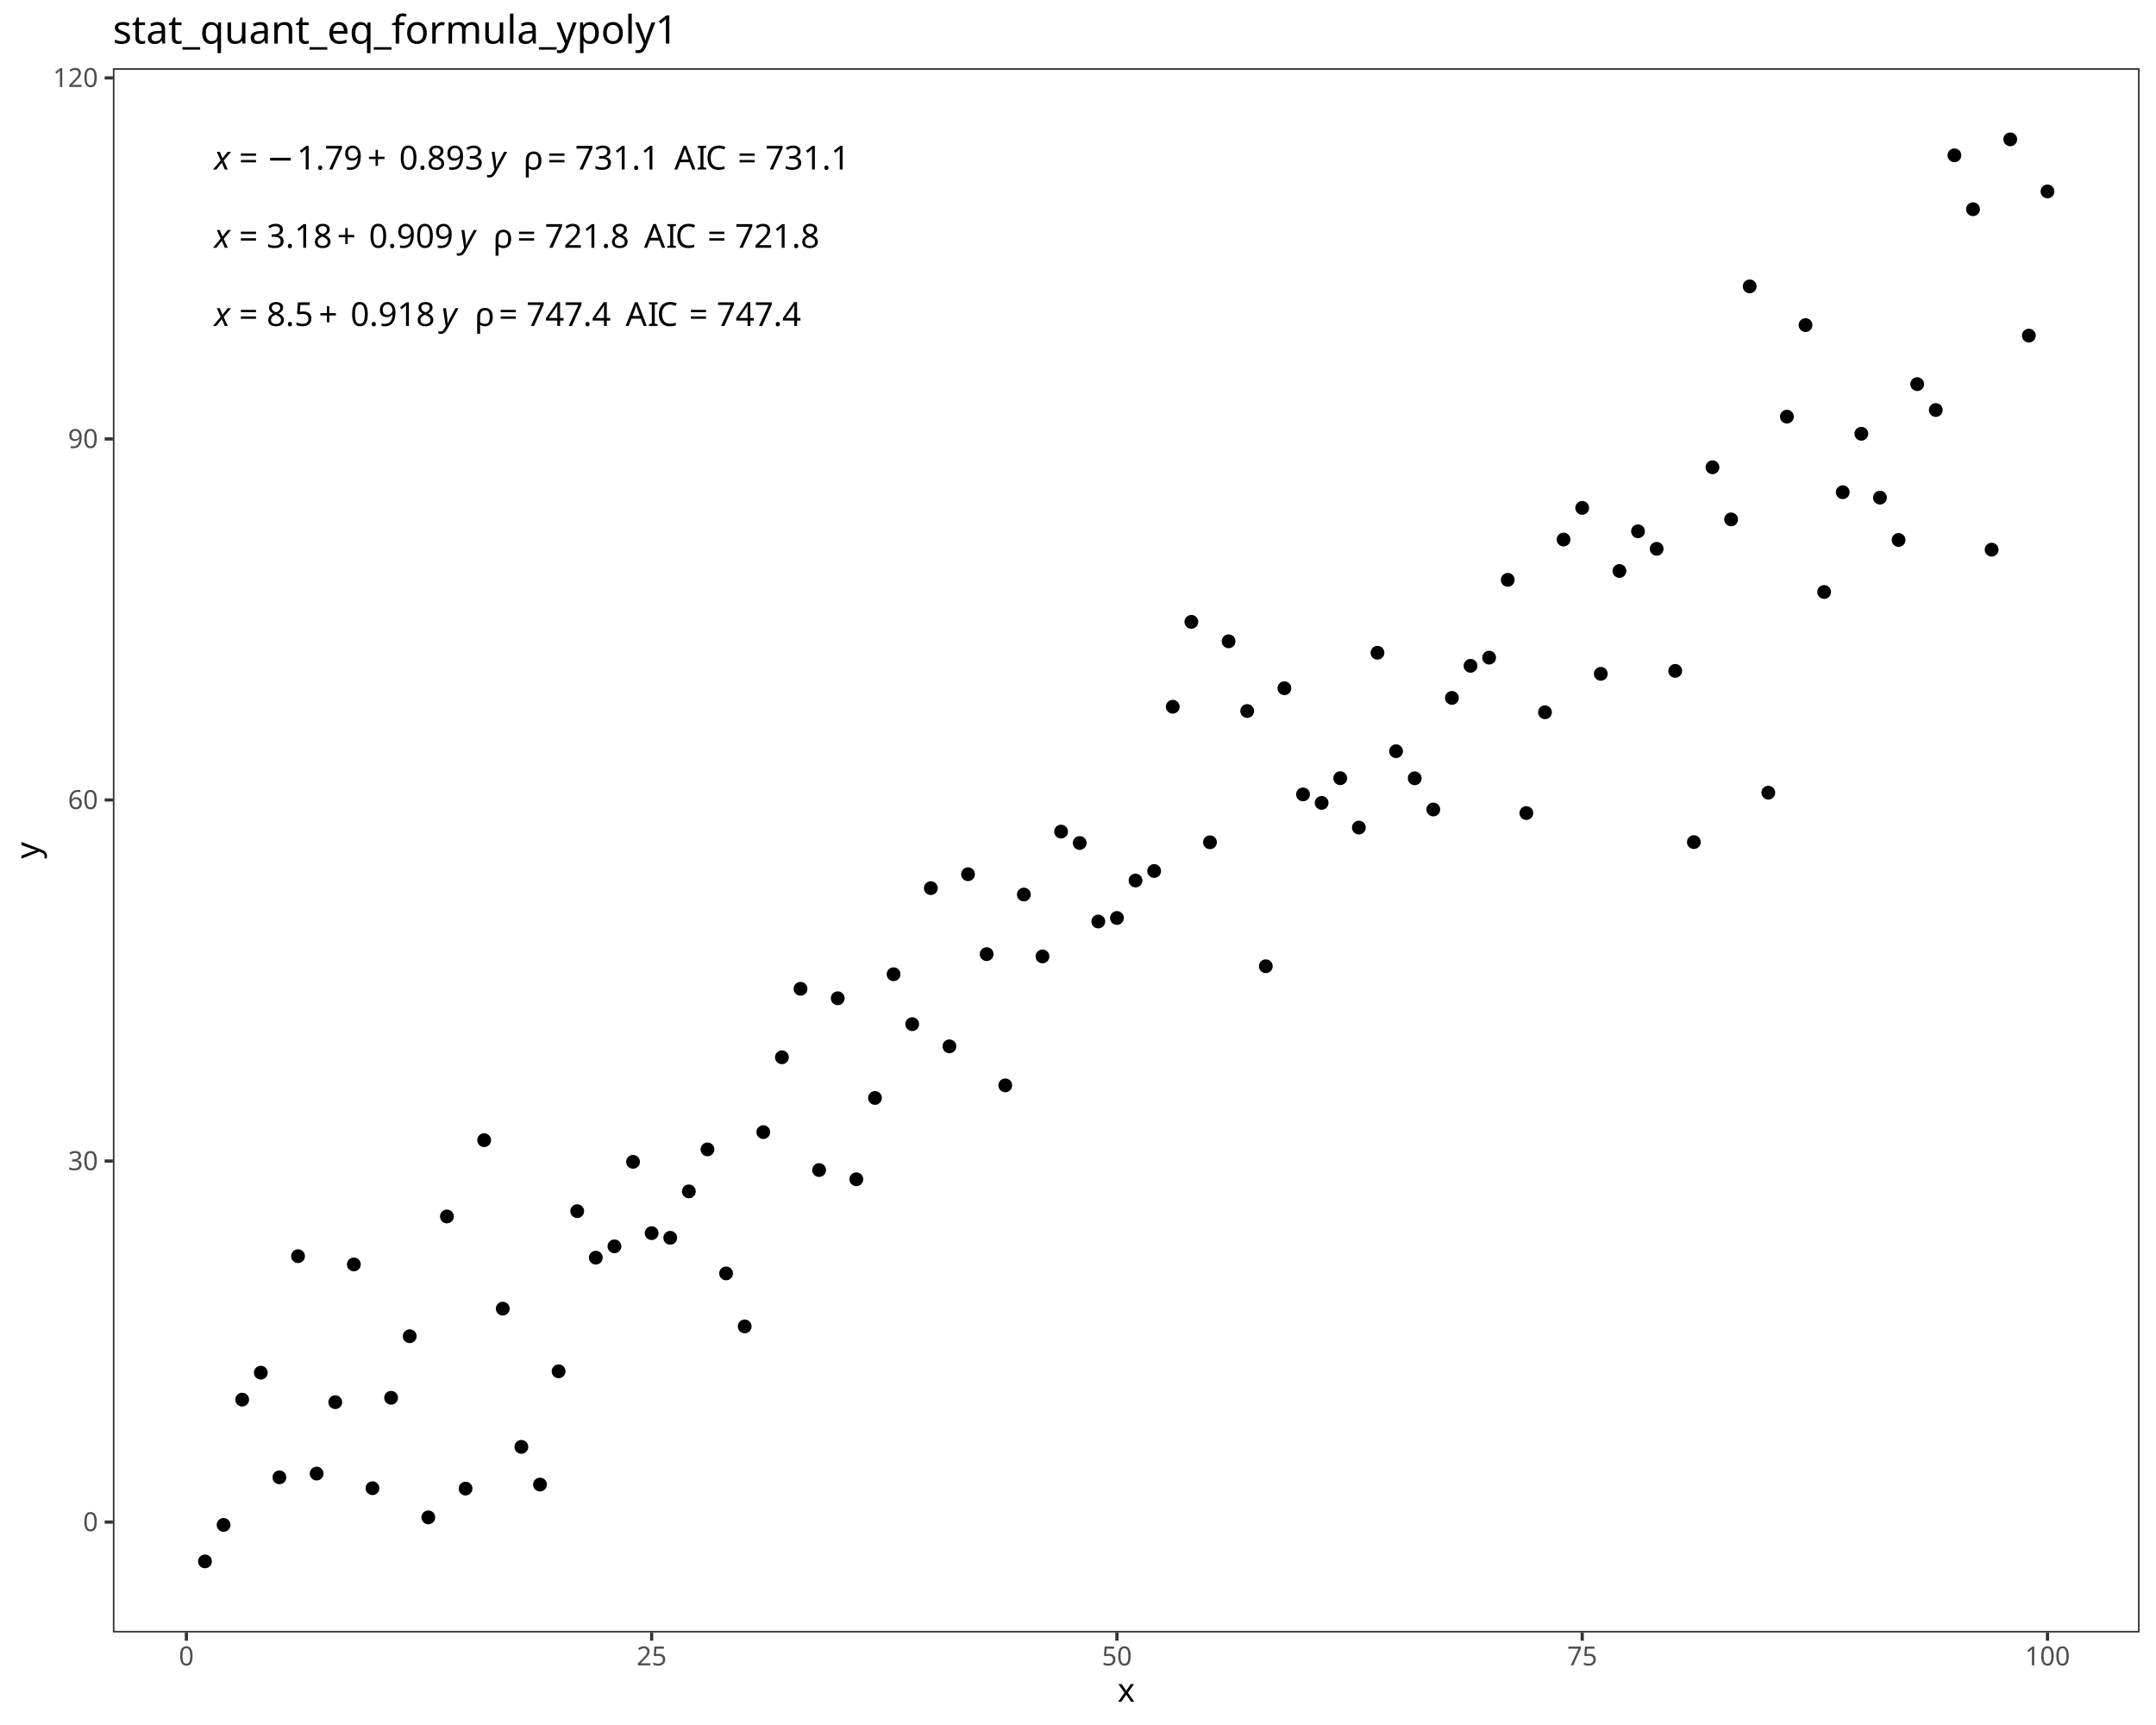
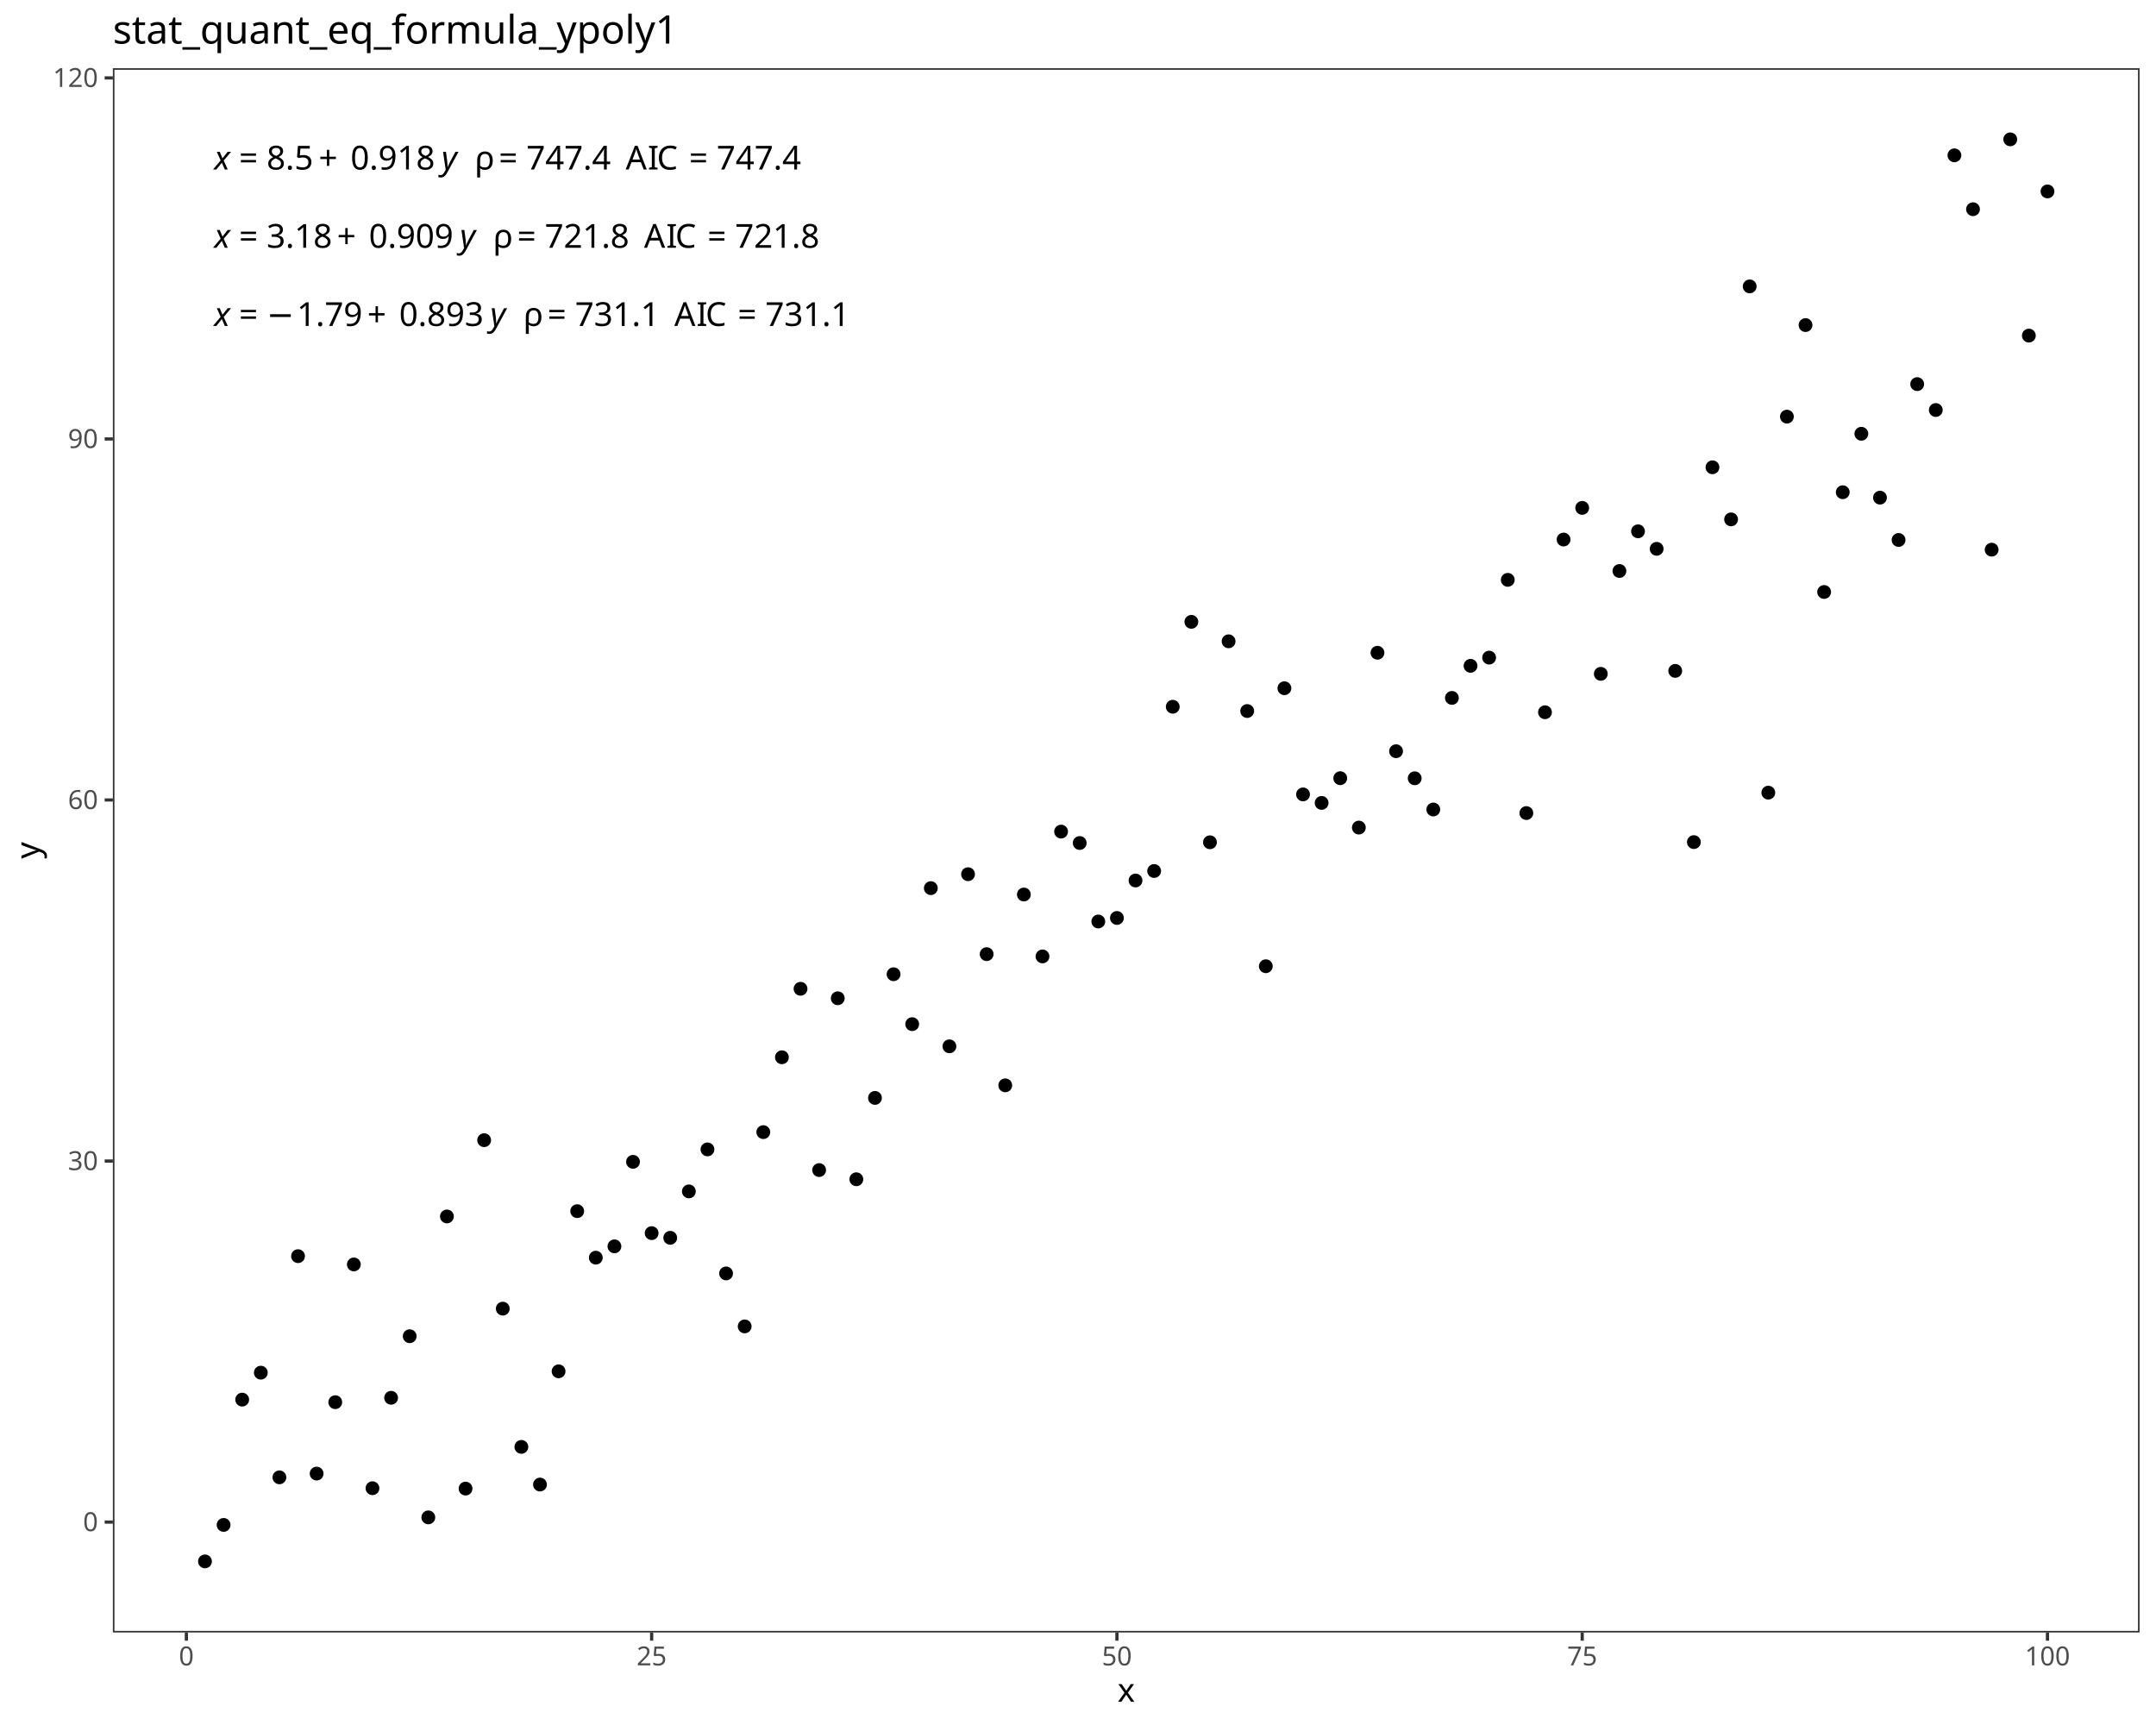
<svg xmlns="http://www.w3.org/2000/svg" class="svglite" data-engine-version="2.0" width="720.00pt" height="576.00pt" viewBox="0 0 720.00 576.00">
  <defs>
    <style type="text/css">
    .svglite line, .svglite polyline, .svglite polygon, .svglite path, .svglite rect, .svglite circle {
      fill: none;
      stroke: #000000;
      stroke-linecap: round;
      stroke-linejoin: round;
      stroke-miterlimit: 10.00;
    }
  </style>
  </defs>
  <rect width="100%" height="100%" style="stroke: none; fill: #FFFFFF;" />
  <defs>
    <clipPath id="cpMC4wMHw3MjAuMDB8MC4wMHw1NzYuMDA=">
      <rect x="0.00" y="0.00" width="720.00" height="576.00" />
    </clipPath>
  </defs>
  <g clip-path="url(#cpMC4wMHw3MjAuMDB8MC4wMHw1NzYuMDA=)">
    <rect x="0.00" y="0.00" width="720.00" height="576.00" style="stroke-width: 1.07; stroke: #FFFFFF; fill: #FFFFFF;" />
  </g>
  <defs>
    <clipPath id="cpMzcuNjl8NzE0LjUyfDIyLjc4fDU0NS4xMQ==">
      <rect x="37.69" y="22.78" width="676.83" height="522.33" />
    </clipPath>
  </defs>
  <g clip-path="url(#cpMzcuNjl8NzE0LjUyfDIyLjc4fDU0NS4xMQ==)">
    <rect x="37.69" y="22.78" width="676.83" height="522.33" style="stroke-width: 1.07; stroke: none; fill: #FFFFFF;" />
    <circle cx="68.45" cy="521.37" r="1.95" style="stroke-width: 0.71; fill: #000000;" />
    <circle cx="74.67" cy="509.19" r="1.95" style="stroke-width: 0.71; fill: #000000;" />
    <circle cx="80.88" cy="467.35" r="1.95" style="stroke-width: 0.71; fill: #000000;" />
    <circle cx="87.10" cy="458.35" r="1.95" style="stroke-width: 0.71; fill: #000000;" />
    <circle cx="93.31" cy="493.30" r="1.95" style="stroke-width: 0.71; fill: #000000;" />
    <circle cx="99.53" cy="419.45" r="1.95" style="stroke-width: 0.71; fill: #000000;" />
    <circle cx="105.74" cy="492.05" r="1.95" style="stroke-width: 0.71; fill: #000000;" />
    <circle cx="111.96" cy="468.21" r="1.95" style="stroke-width: 0.71; fill: #000000;" />
    <circle cx="118.17" cy="422.21" r="1.95" style="stroke-width: 0.71; fill: #000000;" />
    <circle cx="124.39" cy="496.93" r="1.95" style="stroke-width: 0.71; fill: #000000;" />
    <circle cx="130.61" cy="466.74" r="1.95" style="stroke-width: 0.71; fill: #000000;" />
    <circle cx="136.82" cy="446.18" r="1.95" style="stroke-width: 0.71; fill: #000000;" />
    <circle cx="143.04" cy="506.67" r="1.95" style="stroke-width: 0.71; fill: #000000;" />
    <circle cx="149.25" cy="406.19" r="1.95" style="stroke-width: 0.71; fill: #000000;" />
    <circle cx="155.47" cy="497.06" r="1.95" style="stroke-width: 0.71; fill: #000000;" />
    <circle cx="161.68" cy="380.72" r="1.95" style="stroke-width: 0.71; fill: #000000;" />
    <circle cx="167.90" cy="436.97" r="1.95" style="stroke-width: 0.71; fill: #000000;" />
    <circle cx="174.11" cy="483.13" r="1.95" style="stroke-width: 0.71; fill: #000000;" />
    <circle cx="180.33" cy="495.71" r="1.95" style="stroke-width: 0.71; fill: #000000;" />
    <circle cx="186.54" cy="457.90" r="1.95" style="stroke-width: 0.71; fill: #000000;" />
    <circle cx="192.76" cy="404.42" r="1.95" style="stroke-width: 0.71; fill: #000000;" />
    <circle cx="198.97" cy="419.95" r="1.95" style="stroke-width: 0.71; fill: #000000;" />
    <circle cx="205.19" cy="416.17" r="1.95" style="stroke-width: 0.71; fill: #000000;" />
    <circle cx="211.40" cy="387.95" r="1.95" style="stroke-width: 0.71; fill: #000000;" />
    <circle cx="217.62" cy="411.76" r="1.95" style="stroke-width: 0.71; fill: #000000;" />
    <circle cx="223.83" cy="413.32" r="1.95" style="stroke-width: 0.71; fill: #000000;" />
    <circle cx="230.05" cy="397.82" r="1.95" style="stroke-width: 0.71; fill: #000000;" />
    <circle cx="236.26" cy="383.80" r="1.95" style="stroke-width: 0.71; fill: #000000;" />
    <circle cx="242.48" cy="425.21" r="1.95" style="stroke-width: 0.71; fill: #000000;" />
    <circle cx="248.69" cy="442.90" r="1.95" style="stroke-width: 0.71; fill: #000000;" />
    <circle cx="254.91" cy="378.03" r="1.95" style="stroke-width: 0.71; fill: #000000;" />
    <circle cx="261.12" cy="353.04" r="1.95" style="stroke-width: 0.71; fill: #000000;" />
    <circle cx="267.34" cy="330.17" r="1.95" style="stroke-width: 0.71; fill: #000000;" />
    <circle cx="273.55" cy="390.70" r="1.95" style="stroke-width: 0.71; fill: #000000;" />
    <circle cx="279.77" cy="333.33" r="1.95" style="stroke-width: 0.71; fill: #000000;" />
    <circle cx="285.98" cy="393.77" r="1.95" style="stroke-width: 0.71; fill: #000000;" />
    <circle cx="292.20" cy="366.61" r="1.95" style="stroke-width: 0.71; fill: #000000;" />
    <circle cx="298.41" cy="325.31" r="1.95" style="stroke-width: 0.71; fill: #000000;" />
    <circle cx="304.63" cy="341.98" r="1.95" style="stroke-width: 0.71; fill: #000000;" />
    <circle cx="310.85" cy="296.56" r="1.95" style="stroke-width: 0.71; fill: #000000;" />
    <circle cx="317.06" cy="349.38" r="1.95" style="stroke-width: 0.71; fill: #000000;" />
    <circle cx="323.28" cy="291.91" r="1.95" style="stroke-width: 0.71; fill: #000000;" />
    <circle cx="329.49" cy="318.60" r="1.95" style="stroke-width: 0.71; fill: #000000;" />
    <circle cx="335.71" cy="362.41" r="1.95" style="stroke-width: 0.71; fill: #000000;" />
    <circle cx="341.92" cy="298.69" r="1.95" style="stroke-width: 0.71; fill: #000000;" />
    <circle cx="348.14" cy="319.36" r="1.95" style="stroke-width: 0.71; fill: #000000;" />
    <circle cx="354.35" cy="277.68" r="1.95" style="stroke-width: 0.71; fill: #000000;" />
    <circle cx="360.57" cy="281.49" r="1.95" style="stroke-width: 0.71; fill: #000000;" />
    <circle cx="366.78" cy="307.70" r="1.95" style="stroke-width: 0.71; fill: #000000;" />
    <circle cx="373.00" cy="306.52" r="1.95" style="stroke-width: 0.71; fill: #000000;" />
    <circle cx="379.21" cy="294.01" r="1.95" style="stroke-width: 0.71; fill: #000000;" />
    <circle cx="385.43" cy="290.84" r="1.95" style="stroke-width: 0.71; fill: #000000;" />
    <circle cx="391.64" cy="235.99" r="1.95" style="stroke-width: 0.71; fill: #000000;" />
    <circle cx="397.86" cy="207.64" r="1.95" style="stroke-width: 0.71; fill: #000000;" />
    <circle cx="404.07" cy="281.25" r="1.95" style="stroke-width: 0.71; fill: #000000;" />
    <circle cx="410.29" cy="214.14" r="1.95" style="stroke-width: 0.71; fill: #000000;" />
    <circle cx="416.50" cy="237.42" r="1.95" style="stroke-width: 0.71; fill: #000000;" />
    <circle cx="422.72" cy="322.64" r="1.95" style="stroke-width: 0.71; fill: #000000;" />
    <circle cx="428.93" cy="229.81" r="1.95" style="stroke-width: 0.71; fill: #000000;" />
    <circle cx="435.15" cy="265.26" r="1.95" style="stroke-width: 0.71; fill: #000000;" />
    <circle cx="441.36" cy="268.10" r="1.95" style="stroke-width: 0.71; fill: #000000;" />
    <circle cx="447.58" cy="259.85" r="1.95" style="stroke-width: 0.71; fill: #000000;" />
    <circle cx="453.79" cy="276.34" r="1.95" style="stroke-width: 0.71; fill: #000000;" />
    <circle cx="460.01" cy="217.96" r="1.95" style="stroke-width: 0.71; fill: #000000;" />
    <circle cx="466.22" cy="250.84" r="1.95" style="stroke-width: 0.71; fill: #000000;" />
    <circle cx="472.44" cy="259.88" r="1.95" style="stroke-width: 0.71; fill: #000000;" />
    <circle cx="478.65" cy="270.30" r="1.95" style="stroke-width: 0.71; fill: #000000;" />
    <circle cx="484.87" cy="233.04" r="1.95" style="stroke-width: 0.71; fill: #000000;" />
    <circle cx="491.09" cy="222.33" r="1.95" style="stroke-width: 0.71; fill: #000000;" />
    <circle cx="497.30" cy="219.59" r="1.95" style="stroke-width: 0.71; fill: #000000;" />
    <circle cx="503.52" cy="193.62" r="1.95" style="stroke-width: 0.71; fill: #000000;" />
    <circle cx="509.73" cy="271.49" r="1.95" style="stroke-width: 0.71; fill: #000000;" />
    <circle cx="515.95" cy="237.83" r="1.95" style="stroke-width: 0.71; fill: #000000;" />
    <circle cx="522.16" cy="180.16" r="1.95" style="stroke-width: 0.71; fill: #000000;" />
    <circle cx="528.38" cy="169.59" r="1.95" style="stroke-width: 0.71; fill: #000000;" />
    <circle cx="534.59" cy="225.00" r="1.95" style="stroke-width: 0.71; fill: #000000;" />
    <circle cx="540.81" cy="190.66" r="1.95" style="stroke-width: 0.71; fill: #000000;" />
    <circle cx="547.02" cy="177.41" r="1.95" style="stroke-width: 0.71; fill: #000000;" />
    <circle cx="553.24" cy="183.26" r="1.95" style="stroke-width: 0.71; fill: #000000;" />
    <circle cx="559.45" cy="224.02" r="1.95" style="stroke-width: 0.71; fill: #000000;" />
    <circle cx="565.67" cy="281.19" r="1.95" style="stroke-width: 0.71; fill: #000000;" />
    <circle cx="571.88" cy="156.03" r="1.95" style="stroke-width: 0.71; fill: #000000;" />
    <circle cx="578.10" cy="173.43" r="1.95" style="stroke-width: 0.71; fill: #000000;" />
    <circle cx="584.31" cy="95.63" r="1.95" style="stroke-width: 0.71; fill: #000000;" />
    <circle cx="590.53" cy="264.68" r="1.95" style="stroke-width: 0.71; fill: #000000;" />
    <circle cx="596.74" cy="139.12" r="1.95" style="stroke-width: 0.71; fill: #000000;" />
    <circle cx="602.96" cy="108.55" r="1.95" style="stroke-width: 0.71; fill: #000000;" />
    <circle cx="609.17" cy="197.67" r="1.95" style="stroke-width: 0.71; fill: #000000;" />
    <circle cx="615.39" cy="164.36" r="1.95" style="stroke-width: 0.71; fill: #000000;" />
    <circle cx="621.60" cy="144.84" r="1.95" style="stroke-width: 0.71; fill: #000000;" />
    <circle cx="627.82" cy="166.17" r="1.95" style="stroke-width: 0.71; fill: #000000;" />
    <circle cx="634.03" cy="180.30" r="1.95" style="stroke-width: 0.71; fill: #000000;" />
    <circle cx="640.25" cy="128.26" r="1.95" style="stroke-width: 0.71; fill: #000000;" />
    <circle cx="646.46" cy="136.91" r="1.95" style="stroke-width: 0.71; fill: #000000;" />
    <circle cx="652.68" cy="51.87" r="1.95" style="stroke-width: 0.71; fill: #000000;" />
    <circle cx="658.89" cy="69.86" r="1.95" style="stroke-width: 0.71; fill: #000000;" />
    <circle cx="665.11" cy="183.54" r="1.95" style="stroke-width: 0.71; fill: #000000;" />
    <circle cx="671.33" cy="46.53" r="1.95" style="stroke-width: 0.71; fill: #000000;" />
    <circle cx="677.54" cy="112.06" r="1.95" style="stroke-width: 0.71; fill: #000000;" />
    <circle cx="683.76" cy="63.92" r="1.95" style="stroke-width: 0.71; fill: #000000;" />
-     <text x="71.53" y="56.61" style="font-size: 11.04px; font-style: italic; font-family: sans;" textLength="5.52px" lengthAdjust="spacingAndGlyphs">x</text>
-     <text x="77.05" y="56.61" style="font-size: 11.04px; font-family: sans;" textLength="2.76px" lengthAdjust="spacingAndGlyphs"> </text>
-     <text x="79.82" y="56.61" style="font-size: 11.04px; font-family: sans;" textLength="6.45px" lengthAdjust="spacingAndGlyphs">=</text>
-     <text x="86.27" y="56.61" style="font-size: 11.04px; font-family: sans;" textLength="2.76px" lengthAdjust="spacingAndGlyphs"> </text>
-     <text x="89.03" y="56.61" style="font-size: 11.04px; font-family: sans;" textLength="8.58px" lengthAdjust="spacingAndGlyphs">−</text>
-     <text x="99.14" y="56.61" style="font-size: 11.04px; font-family: sans;" textLength="21.49px" lengthAdjust="spacingAndGlyphs">1.79</text>
-     <text x="122.67" y="56.61" style="font-size: 11.04px; font-family: sans;" textLength="8.57px" lengthAdjust="spacingAndGlyphs">+</text>
-     <text x="133.29" y="56.61" style="font-size: 11.04px; font-family: sans;" textLength="27.63px" lengthAdjust="spacingAndGlyphs">0.893</text>
-     <text x="160.92" y="56.61" style="font-size: 11.04px; font-family: sans;" textLength="2.76px" lengthAdjust="spacingAndGlyphs"> </text>
-     <text x="163.68" y="56.61" style="font-size: 11.04px; font-style: italic; font-family: sans;" textLength="5.52px" lengthAdjust="spacingAndGlyphs">y</text>
-     <text x="169.20" y="56.61" style="font-size: 11.04px; font-family: sans;" textLength="2.76px" lengthAdjust="spacingAndGlyphs"> </text>
-     <text x="171.97" y="56.61" style="font-size: 11.04px; font-family: sans;" textLength="2.76px" lengthAdjust="spacingAndGlyphs"> </text>
-     <text x="174.73" y="56.61" style="font-size: 11.04px; font-family: sans;" textLength="5.33px" lengthAdjust="spacingAndGlyphs">ρ</text>
-     <text x="180.06" y="56.61" style="font-size: 11.04px; font-family: sans;" textLength="2.76px" lengthAdjust="spacingAndGlyphs"> </text>
-     <text x="182.82" y="56.61" style="font-size: 11.04px; font-family: sans;" textLength="6.45px" lengthAdjust="spacingAndGlyphs">=</text>
-     <text x="189.27" y="56.61" style="font-size: 11.04px; font-family: sans;" textLength="2.76px" lengthAdjust="spacingAndGlyphs"> </text>
-     <text x="192.04" y="56.61" style="font-size: 11.04px; font-family: sans;" textLength="27.63px" lengthAdjust="spacingAndGlyphs">731.1</text>
-     <text x="219.66" y="56.61" style="font-size: 11.04px; font-family: sans;" textLength="2.76px" lengthAdjust="spacingAndGlyphs"> </text>
-     <text x="222.43" y="56.61" style="font-size: 11.04px; font-family: sans;" textLength="2.76px" lengthAdjust="spacingAndGlyphs"> </text>
-     <text x="225.19" y="56.61" style="font-size: 11.04px; font-family: sans;" textLength="7.37px" lengthAdjust="spacingAndGlyphs">A</text>
-     <text x="232.55" y="56.61" style="font-size: 11.04px; font-family: sans;" textLength="3.07px" lengthAdjust="spacingAndGlyphs">I</text>
-     <text x="235.62" y="56.61" style="font-size: 11.04px; font-family: sans;" textLength="7.98px" lengthAdjust="spacingAndGlyphs">C</text>
-     <text x="243.60" y="56.61" style="font-size: 11.04px; font-family: sans;" textLength="2.76px" lengthAdjust="spacingAndGlyphs"> </text>
-     <text x="246.36" y="56.61" style="font-size: 11.04px; font-family: sans;" textLength="6.45px" lengthAdjust="spacingAndGlyphs">=</text>
-     <text x="252.81" y="56.61" style="font-size: 11.04px; font-family: sans;" textLength="2.76px" lengthAdjust="spacingAndGlyphs"> </text>
-     <text x="255.57" y="56.61" style="font-size: 11.04px; font-family: sans;" textLength="27.63px" lengthAdjust="spacingAndGlyphs">731.1</text>
+     <text x="71.53" y="108.84" style="font-size: 11.04px; font-style: italic; font-family: sans;" textLength="5.52px" lengthAdjust="spacingAndGlyphs">x</text>
+     <text x="77.05" y="108.84" style="font-size: 11.04px; font-family: sans;" textLength="2.76px" lengthAdjust="spacingAndGlyphs"> </text>
+     <text x="79.82" y="108.84" style="font-size: 11.04px; font-family: sans;" textLength="6.45px" lengthAdjust="spacingAndGlyphs">=</text>
+     <text x="86.27" y="108.84" style="font-size: 11.04px; font-family: sans;" textLength="2.76px" lengthAdjust="spacingAndGlyphs"> </text>
+     <text x="89.03" y="108.84" style="font-size: 11.04px; font-family: sans;" textLength="8.58px" lengthAdjust="spacingAndGlyphs">−</text>
+     <text x="99.14" y="108.84" style="font-size: 11.04px; font-family: sans;" textLength="21.49px" lengthAdjust="spacingAndGlyphs">1.79</text>
+     <text x="122.67" y="108.84" style="font-size: 11.04px; font-family: sans;" textLength="8.57px" lengthAdjust="spacingAndGlyphs">+</text>
+     <text x="133.29" y="108.84" style="font-size: 11.04px; font-family: sans;" textLength="27.63px" lengthAdjust="spacingAndGlyphs">0.893</text>
+     <text x="160.92" y="108.84" style="font-size: 11.04px; font-family: sans;" textLength="2.76px" lengthAdjust="spacingAndGlyphs"> </text>
+     <text x="163.68" y="108.84" style="font-size: 11.04px; font-style: italic; font-family: sans;" textLength="5.52px" lengthAdjust="spacingAndGlyphs">y</text>
+     <text x="169.20" y="108.84" style="font-size: 11.04px; font-family: sans;" textLength="2.76px" lengthAdjust="spacingAndGlyphs"> </text>
+     <text x="171.97" y="108.84" style="font-size: 11.04px; font-family: sans;" textLength="2.76px" lengthAdjust="spacingAndGlyphs"> </text>
+     <text x="174.73" y="108.84" style="font-size: 11.04px; font-family: sans;" textLength="5.33px" lengthAdjust="spacingAndGlyphs">ρ</text>
+     <text x="180.06" y="108.84" style="font-size: 11.04px; font-family: sans;" textLength="2.76px" lengthAdjust="spacingAndGlyphs"> </text>
+     <text x="182.82" y="108.84" style="font-size: 11.04px; font-family: sans;" textLength="6.45px" lengthAdjust="spacingAndGlyphs">=</text>
+     <text x="189.27" y="108.84" style="font-size: 11.04px; font-family: sans;" textLength="2.76px" lengthAdjust="spacingAndGlyphs"> </text>
+     <text x="192.04" y="108.84" style="font-size: 11.04px; font-family: sans;" textLength="27.63px" lengthAdjust="spacingAndGlyphs">731.1</text>
+     <text x="219.66" y="108.84" style="font-size: 11.04px; font-family: sans;" textLength="2.76px" lengthAdjust="spacingAndGlyphs"> </text>
+     <text x="222.43" y="108.84" style="font-size: 11.04px; font-family: sans;" textLength="2.76px" lengthAdjust="spacingAndGlyphs"> </text>
+     <text x="225.19" y="108.84" style="font-size: 11.04px; font-family: sans;" textLength="7.37px" lengthAdjust="spacingAndGlyphs">A</text>
+     <text x="232.55" y="108.84" style="font-size: 11.04px; font-family: sans;" textLength="3.07px" lengthAdjust="spacingAndGlyphs">I</text>
+     <text x="235.62" y="108.84" style="font-size: 11.04px; font-family: sans;" textLength="7.98px" lengthAdjust="spacingAndGlyphs">C</text>
+     <text x="243.60" y="108.84" style="font-size: 11.04px; font-family: sans;" textLength="2.76px" lengthAdjust="spacingAndGlyphs"> </text>
+     <text x="246.36" y="108.84" style="font-size: 11.04px; font-family: sans;" textLength="6.45px" lengthAdjust="spacingAndGlyphs">=</text>
+     <text x="252.81" y="108.84" style="font-size: 11.04px; font-family: sans;" textLength="2.76px" lengthAdjust="spacingAndGlyphs"> </text>
+     <text x="255.57" y="108.84" style="font-size: 11.04px; font-family: sans;" textLength="27.63px" lengthAdjust="spacingAndGlyphs">731.1</text>
    <text x="71.53" y="82.73" style="font-size: 11.04px; font-style: italic; font-family: sans;" textLength="5.52px" lengthAdjust="spacingAndGlyphs">x</text>
    <text x="77.05" y="82.73" style="font-size: 11.04px; font-family: sans;" textLength="2.76px" lengthAdjust="spacingAndGlyphs"> </text>
    <text x="79.82" y="82.73" style="font-size: 11.04px; font-family: sans;" textLength="6.45px" lengthAdjust="spacingAndGlyphs">=</text>
    <text x="86.27" y="82.73" style="font-size: 11.04px; font-family: sans;" textLength="2.76px" lengthAdjust="spacingAndGlyphs"> </text>
    <text x="89.03" y="82.73" style="font-size: 11.04px; font-family: sans;" textLength="21.49px" lengthAdjust="spacingAndGlyphs">3.18</text>
    <text x="112.56" y="82.73" style="font-size: 11.04px; font-family: sans;" textLength="8.57px" lengthAdjust="spacingAndGlyphs">+</text>
    <text x="123.18" y="82.73" style="font-size: 11.04px; font-family: sans;" textLength="27.63px" lengthAdjust="spacingAndGlyphs">0.909</text>
    <text x="150.81" y="82.73" style="font-size: 11.04px; font-family: sans;" textLength="2.76px" lengthAdjust="spacingAndGlyphs"> </text>
    <text x="153.57" y="82.73" style="font-size: 11.04px; font-style: italic; font-family: sans;" textLength="5.52px" lengthAdjust="spacingAndGlyphs">y</text>
    <text x="159.09" y="82.73" style="font-size: 11.04px; font-family: sans;" textLength="2.76px" lengthAdjust="spacingAndGlyphs"> </text>
    <text x="161.85" y="82.73" style="font-size: 11.04px; font-family: sans;" textLength="2.76px" lengthAdjust="spacingAndGlyphs"> </text>
    <text x="164.62" y="82.73" style="font-size: 11.04px; font-family: sans;" textLength="5.33px" lengthAdjust="spacingAndGlyphs">ρ</text>
    <text x="169.95" y="82.73" style="font-size: 11.04px; font-family: sans;" textLength="2.76px" lengthAdjust="spacingAndGlyphs"> </text>
    <text x="172.71" y="82.73" style="font-size: 11.04px; font-family: sans;" textLength="6.45px" lengthAdjust="spacingAndGlyphs">=</text>
    <text x="179.16" y="82.73" style="font-size: 11.04px; font-family: sans;" textLength="2.76px" lengthAdjust="spacingAndGlyphs"> </text>
    <text x="181.92" y="82.73" style="font-size: 11.04px; font-family: sans;" textLength="27.63px" lengthAdjust="spacingAndGlyphs">721.8</text>
    <text x="209.55" y="82.73" style="font-size: 11.04px; font-family: sans;" textLength="2.76px" lengthAdjust="spacingAndGlyphs"> </text>
    <text x="212.31" y="82.73" style="font-size: 11.04px; font-family: sans;" textLength="2.76px" lengthAdjust="spacingAndGlyphs"> </text>
    <text x="215.08" y="82.73" style="font-size: 11.04px; font-family: sans;" textLength="7.37px" lengthAdjust="spacingAndGlyphs">A</text>
    <text x="222.44" y="82.73" style="font-size: 11.04px; font-family: sans;" textLength="3.07px" lengthAdjust="spacingAndGlyphs">I</text>
    <text x="225.51" y="82.73" style="font-size: 11.04px; font-family: sans;" textLength="7.98px" lengthAdjust="spacingAndGlyphs">C</text>
    <text x="233.48" y="82.73" style="font-size: 11.04px; font-family: sans;" textLength="2.76px" lengthAdjust="spacingAndGlyphs"> </text>
    <text x="236.25" y="82.73" style="font-size: 11.04px; font-family: sans;" textLength="6.45px" lengthAdjust="spacingAndGlyphs">=</text>
    <text x="242.70" y="82.73" style="font-size: 11.04px; font-family: sans;" textLength="2.76px" lengthAdjust="spacingAndGlyphs"> </text>
    <text x="245.46" y="82.73" style="font-size: 11.04px; font-family: sans;" textLength="27.63px" lengthAdjust="spacingAndGlyphs">721.8</text>
-     <text x="71.53" y="108.84" style="font-size: 11.04px; font-style: italic; font-family: sans;" textLength="5.52px" lengthAdjust="spacingAndGlyphs">x</text>
-     <text x="77.05" y="108.84" style="font-size: 11.04px; font-family: sans;" textLength="2.76px" lengthAdjust="spacingAndGlyphs"> </text>
-     <text x="79.82" y="108.84" style="font-size: 11.04px; font-family: sans;" textLength="6.45px" lengthAdjust="spacingAndGlyphs">=</text>
-     <text x="86.27" y="108.84" style="font-size: 11.04px; font-family: sans;" textLength="2.76px" lengthAdjust="spacingAndGlyphs"> </text>
-     <text x="89.03" y="108.84" style="font-size: 11.04px; font-family: sans;" textLength="15.35px" lengthAdjust="spacingAndGlyphs">8.5</text>
-     <text x="106.42" y="108.84" style="font-size: 11.04px; font-family: sans;" textLength="8.57px" lengthAdjust="spacingAndGlyphs">+</text>
-     <text x="117.04" y="108.84" style="font-size: 11.04px; font-family: sans;" textLength="27.63px" lengthAdjust="spacingAndGlyphs">0.918</text>
-     <text x="144.67" y="108.84" style="font-size: 11.04px; font-family: sans;" textLength="2.76px" lengthAdjust="spacingAndGlyphs"> </text>
-     <text x="147.43" y="108.84" style="font-size: 11.04px; font-style: italic; font-family: sans;" textLength="5.52px" lengthAdjust="spacingAndGlyphs">y</text>
-     <text x="152.95" y="108.84" style="font-size: 11.04px; font-family: sans;" textLength="2.76px" lengthAdjust="spacingAndGlyphs"> </text>
-     <text x="155.71" y="108.84" style="font-size: 11.04px; font-family: sans;" textLength="2.76px" lengthAdjust="spacingAndGlyphs"> </text>
-     <text x="158.48" y="108.84" style="font-size: 11.04px; font-family: sans;" textLength="5.33px" lengthAdjust="spacingAndGlyphs">ρ</text>
-     <text x="163.81" y="108.84" style="font-size: 11.04px; font-family: sans;" textLength="2.76px" lengthAdjust="spacingAndGlyphs"> </text>
-     <text x="166.57" y="108.84" style="font-size: 11.04px; font-family: sans;" textLength="6.45px" lengthAdjust="spacingAndGlyphs">=</text>
-     <text x="173.02" y="108.84" style="font-size: 11.04px; font-family: sans;" textLength="2.76px" lengthAdjust="spacingAndGlyphs"> </text>
-     <text x="175.78" y="108.84" style="font-size: 11.04px; font-family: sans;" textLength="27.63px" lengthAdjust="spacingAndGlyphs">747.4</text>
-     <text x="203.41" y="108.84" style="font-size: 11.04px; font-family: sans;" textLength="2.76px" lengthAdjust="spacingAndGlyphs"> </text>
-     <text x="206.17" y="108.84" style="font-size: 11.04px; font-family: sans;" textLength="2.76px" lengthAdjust="spacingAndGlyphs"> </text>
-     <text x="208.94" y="108.84" style="font-size: 11.04px; font-family: sans;" textLength="7.37px" lengthAdjust="spacingAndGlyphs">A</text>
-     <text x="216.30" y="108.84" style="font-size: 11.04px; font-family: sans;" textLength="3.07px" lengthAdjust="spacingAndGlyphs">I</text>
-     <text x="219.37" y="108.84" style="font-size: 11.04px; font-family: sans;" textLength="7.98px" lengthAdjust="spacingAndGlyphs">C</text>
-     <text x="227.34" y="108.84" style="font-size: 11.04px; font-family: sans;" textLength="2.76px" lengthAdjust="spacingAndGlyphs"> </text>
-     <text x="230.11" y="108.84" style="font-size: 11.04px; font-family: sans;" textLength="6.45px" lengthAdjust="spacingAndGlyphs">=</text>
-     <text x="236.56" y="108.84" style="font-size: 11.04px; font-family: sans;" textLength="2.76px" lengthAdjust="spacingAndGlyphs"> </text>
-     <text x="239.32" y="108.84" style="font-size: 11.04px; font-family: sans;" textLength="27.63px" lengthAdjust="spacingAndGlyphs">747.4</text>
+     <text x="71.53" y="56.61" style="font-size: 11.04px; font-style: italic; font-family: sans;" textLength="5.52px" lengthAdjust="spacingAndGlyphs">x</text>
+     <text x="77.05" y="56.61" style="font-size: 11.04px; font-family: sans;" textLength="2.76px" lengthAdjust="spacingAndGlyphs"> </text>
+     <text x="79.82" y="56.61" style="font-size: 11.04px; font-family: sans;" textLength="6.45px" lengthAdjust="spacingAndGlyphs">=</text>
+     <text x="86.27" y="56.61" style="font-size: 11.04px; font-family: sans;" textLength="2.76px" lengthAdjust="spacingAndGlyphs"> </text>
+     <text x="89.03" y="56.61" style="font-size: 11.04px; font-family: sans;" textLength="15.35px" lengthAdjust="spacingAndGlyphs">8.5</text>
+     <text x="106.42" y="56.61" style="font-size: 11.04px; font-family: sans;" textLength="8.57px" lengthAdjust="spacingAndGlyphs">+</text>
+     <text x="117.04" y="56.61" style="font-size: 11.04px; font-family: sans;" textLength="27.63px" lengthAdjust="spacingAndGlyphs">0.918</text>
+     <text x="144.67" y="56.61" style="font-size: 11.04px; font-family: sans;" textLength="2.76px" lengthAdjust="spacingAndGlyphs"> </text>
+     <text x="147.43" y="56.61" style="font-size: 11.04px; font-style: italic; font-family: sans;" textLength="5.52px" lengthAdjust="spacingAndGlyphs">y</text>
+     <text x="152.95" y="56.61" style="font-size: 11.04px; font-family: sans;" textLength="2.76px" lengthAdjust="spacingAndGlyphs"> </text>
+     <text x="155.71" y="56.61" style="font-size: 11.04px; font-family: sans;" textLength="2.76px" lengthAdjust="spacingAndGlyphs"> </text>
+     <text x="158.48" y="56.61" style="font-size: 11.04px; font-family: sans;" textLength="5.33px" lengthAdjust="spacingAndGlyphs">ρ</text>
+     <text x="163.81" y="56.61" style="font-size: 11.04px; font-family: sans;" textLength="2.76px" lengthAdjust="spacingAndGlyphs"> </text>
+     <text x="166.57" y="56.61" style="font-size: 11.04px; font-family: sans;" textLength="6.45px" lengthAdjust="spacingAndGlyphs">=</text>
+     <text x="173.02" y="56.61" style="font-size: 11.04px; font-family: sans;" textLength="2.76px" lengthAdjust="spacingAndGlyphs"> </text>
+     <text x="175.78" y="56.61" style="font-size: 11.04px; font-family: sans;" textLength="27.63px" lengthAdjust="spacingAndGlyphs">747.4</text>
+     <text x="203.41" y="56.61" style="font-size: 11.04px; font-family: sans;" textLength="2.76px" lengthAdjust="spacingAndGlyphs"> </text>
+     <text x="206.17" y="56.61" style="font-size: 11.04px; font-family: sans;" textLength="2.76px" lengthAdjust="spacingAndGlyphs"> </text>
+     <text x="208.94" y="56.61" style="font-size: 11.04px; font-family: sans;" textLength="7.37px" lengthAdjust="spacingAndGlyphs">A</text>
+     <text x="216.30" y="56.61" style="font-size: 11.04px; font-family: sans;" textLength="3.07px" lengthAdjust="spacingAndGlyphs">I</text>
+     <text x="219.37" y="56.61" style="font-size: 11.04px; font-family: sans;" textLength="7.98px" lengthAdjust="spacingAndGlyphs">C</text>
+     <text x="227.34" y="56.61" style="font-size: 11.04px; font-family: sans;" textLength="2.76px" lengthAdjust="spacingAndGlyphs"> </text>
+     <text x="230.11" y="56.61" style="font-size: 11.04px; font-family: sans;" textLength="6.45px" lengthAdjust="spacingAndGlyphs">=</text>
+     <text x="236.56" y="56.61" style="font-size: 11.04px; font-family: sans;" textLength="2.76px" lengthAdjust="spacingAndGlyphs"> </text>
+     <text x="239.32" y="56.61" style="font-size: 11.04px; font-family: sans;" textLength="27.63px" lengthAdjust="spacingAndGlyphs">747.4</text>
    <rect x="37.69" y="22.78" width="676.83" height="522.33" style="stroke-width: 1.07; stroke: #333333;" />
  </g>
  <g clip-path="url(#cpMC4wMHw3MjAuMDB8MC4wMHw1NzYuMDA=)">
    <text x="32.76" y="511.27" text-anchor="end" style="font-size: 8.80px; fill: #4D4D4D; font-family: sans;" textLength="4.89px" lengthAdjust="spacingAndGlyphs">0</text>
    <text x="32.76" y="390.71" text-anchor="end" style="font-size: 8.80px; fill: #4D4D4D; font-family: sans;" textLength="9.79px" lengthAdjust="spacingAndGlyphs">30</text>
    <text x="32.76" y="270.15" text-anchor="end" style="font-size: 8.80px; fill: #4D4D4D; font-family: sans;" textLength="9.79px" lengthAdjust="spacingAndGlyphs">60</text>
    <text x="32.76" y="149.59" text-anchor="end" style="font-size: 8.80px; fill: #4D4D4D; font-family: sans;" textLength="9.79px" lengthAdjust="spacingAndGlyphs">90</text>
    <text x="32.76" y="29.04" text-anchor="end" style="font-size: 8.80px; fill: #4D4D4D; font-family: sans;" textLength="14.68px" lengthAdjust="spacingAndGlyphs">120</text>
    <polyline points="34.95,508.24 37.69,508.24 " style="stroke-width: 1.07; stroke: #333333; stroke-linecap: butt;" />
    <polyline points="34.95,387.68 37.69,387.68 " style="stroke-width: 1.07; stroke: #333333; stroke-linecap: butt;" />
    <polyline points="34.95,267.12 37.69,267.12 " style="stroke-width: 1.07; stroke: #333333; stroke-linecap: butt;" />
    <polyline points="34.95,146.57 37.69,146.57 " style="stroke-width: 1.07; stroke: #333333; stroke-linecap: butt;" />
    <polyline points="34.95,26.01 37.69,26.01 " style="stroke-width: 1.07; stroke: #333333; stroke-linecap: butt;" />
    <polyline points="62.24,547.85 62.24,545.11 " style="stroke-width: 1.07; stroke: #333333; stroke-linecap: butt;" />
    <polyline points="217.62,547.85 217.62,545.11 " style="stroke-width: 1.07; stroke: #333333; stroke-linecap: butt;" />
    <polyline points="373.00,547.85 373.00,545.11 " style="stroke-width: 1.07; stroke: #333333; stroke-linecap: butt;" />
    <polyline points="528.38,547.85 528.38,545.11 " style="stroke-width: 1.07; stroke: #333333; stroke-linecap: butt;" />
    <polyline points="683.76,547.85 683.76,545.11 " style="stroke-width: 1.07; stroke: #333333; stroke-linecap: butt;" />
    <text x="62.24" y="556.10" text-anchor="middle" style="font-size: 8.80px; fill: #4D4D4D; font-family: sans;" textLength="4.89px" lengthAdjust="spacingAndGlyphs">0</text>
    <text x="217.62" y="556.10" text-anchor="middle" style="font-size: 8.80px; fill: #4D4D4D; font-family: sans;" textLength="9.79px" lengthAdjust="spacingAndGlyphs">25</text>
    <text x="373.00" y="556.10" text-anchor="middle" style="font-size: 8.80px; fill: #4D4D4D; font-family: sans;" textLength="9.79px" lengthAdjust="spacingAndGlyphs">50</text>
    <text x="528.38" y="556.10" text-anchor="middle" style="font-size: 8.80px; fill: #4D4D4D; font-family: sans;" textLength="9.79px" lengthAdjust="spacingAndGlyphs">75</text>
    <text x="683.76" y="556.10" text-anchor="middle" style="font-size: 8.80px; fill: #4D4D4D; font-family: sans;" textLength="14.68px" lengthAdjust="spacingAndGlyphs">100</text>
    <text x="376.10" y="568.24" text-anchor="middle" style="font-size: 11.00px; font-family: sans;" textLength="5.50px" lengthAdjust="spacingAndGlyphs">x</text>
    <text transform="translate(13.05,283.95) rotate(-90)" text-anchor="middle" style="font-size: 11.00px; font-family: sans;" textLength="5.50px" lengthAdjust="spacingAndGlyphs">y</text>
    <text x="37.69" y="14.56" style="font-size: 13.20px; font-family: sans;" textLength="180.55px" lengthAdjust="spacingAndGlyphs">stat_quant_eq_formula_ypoly1</text>
  </g>
</svg>
